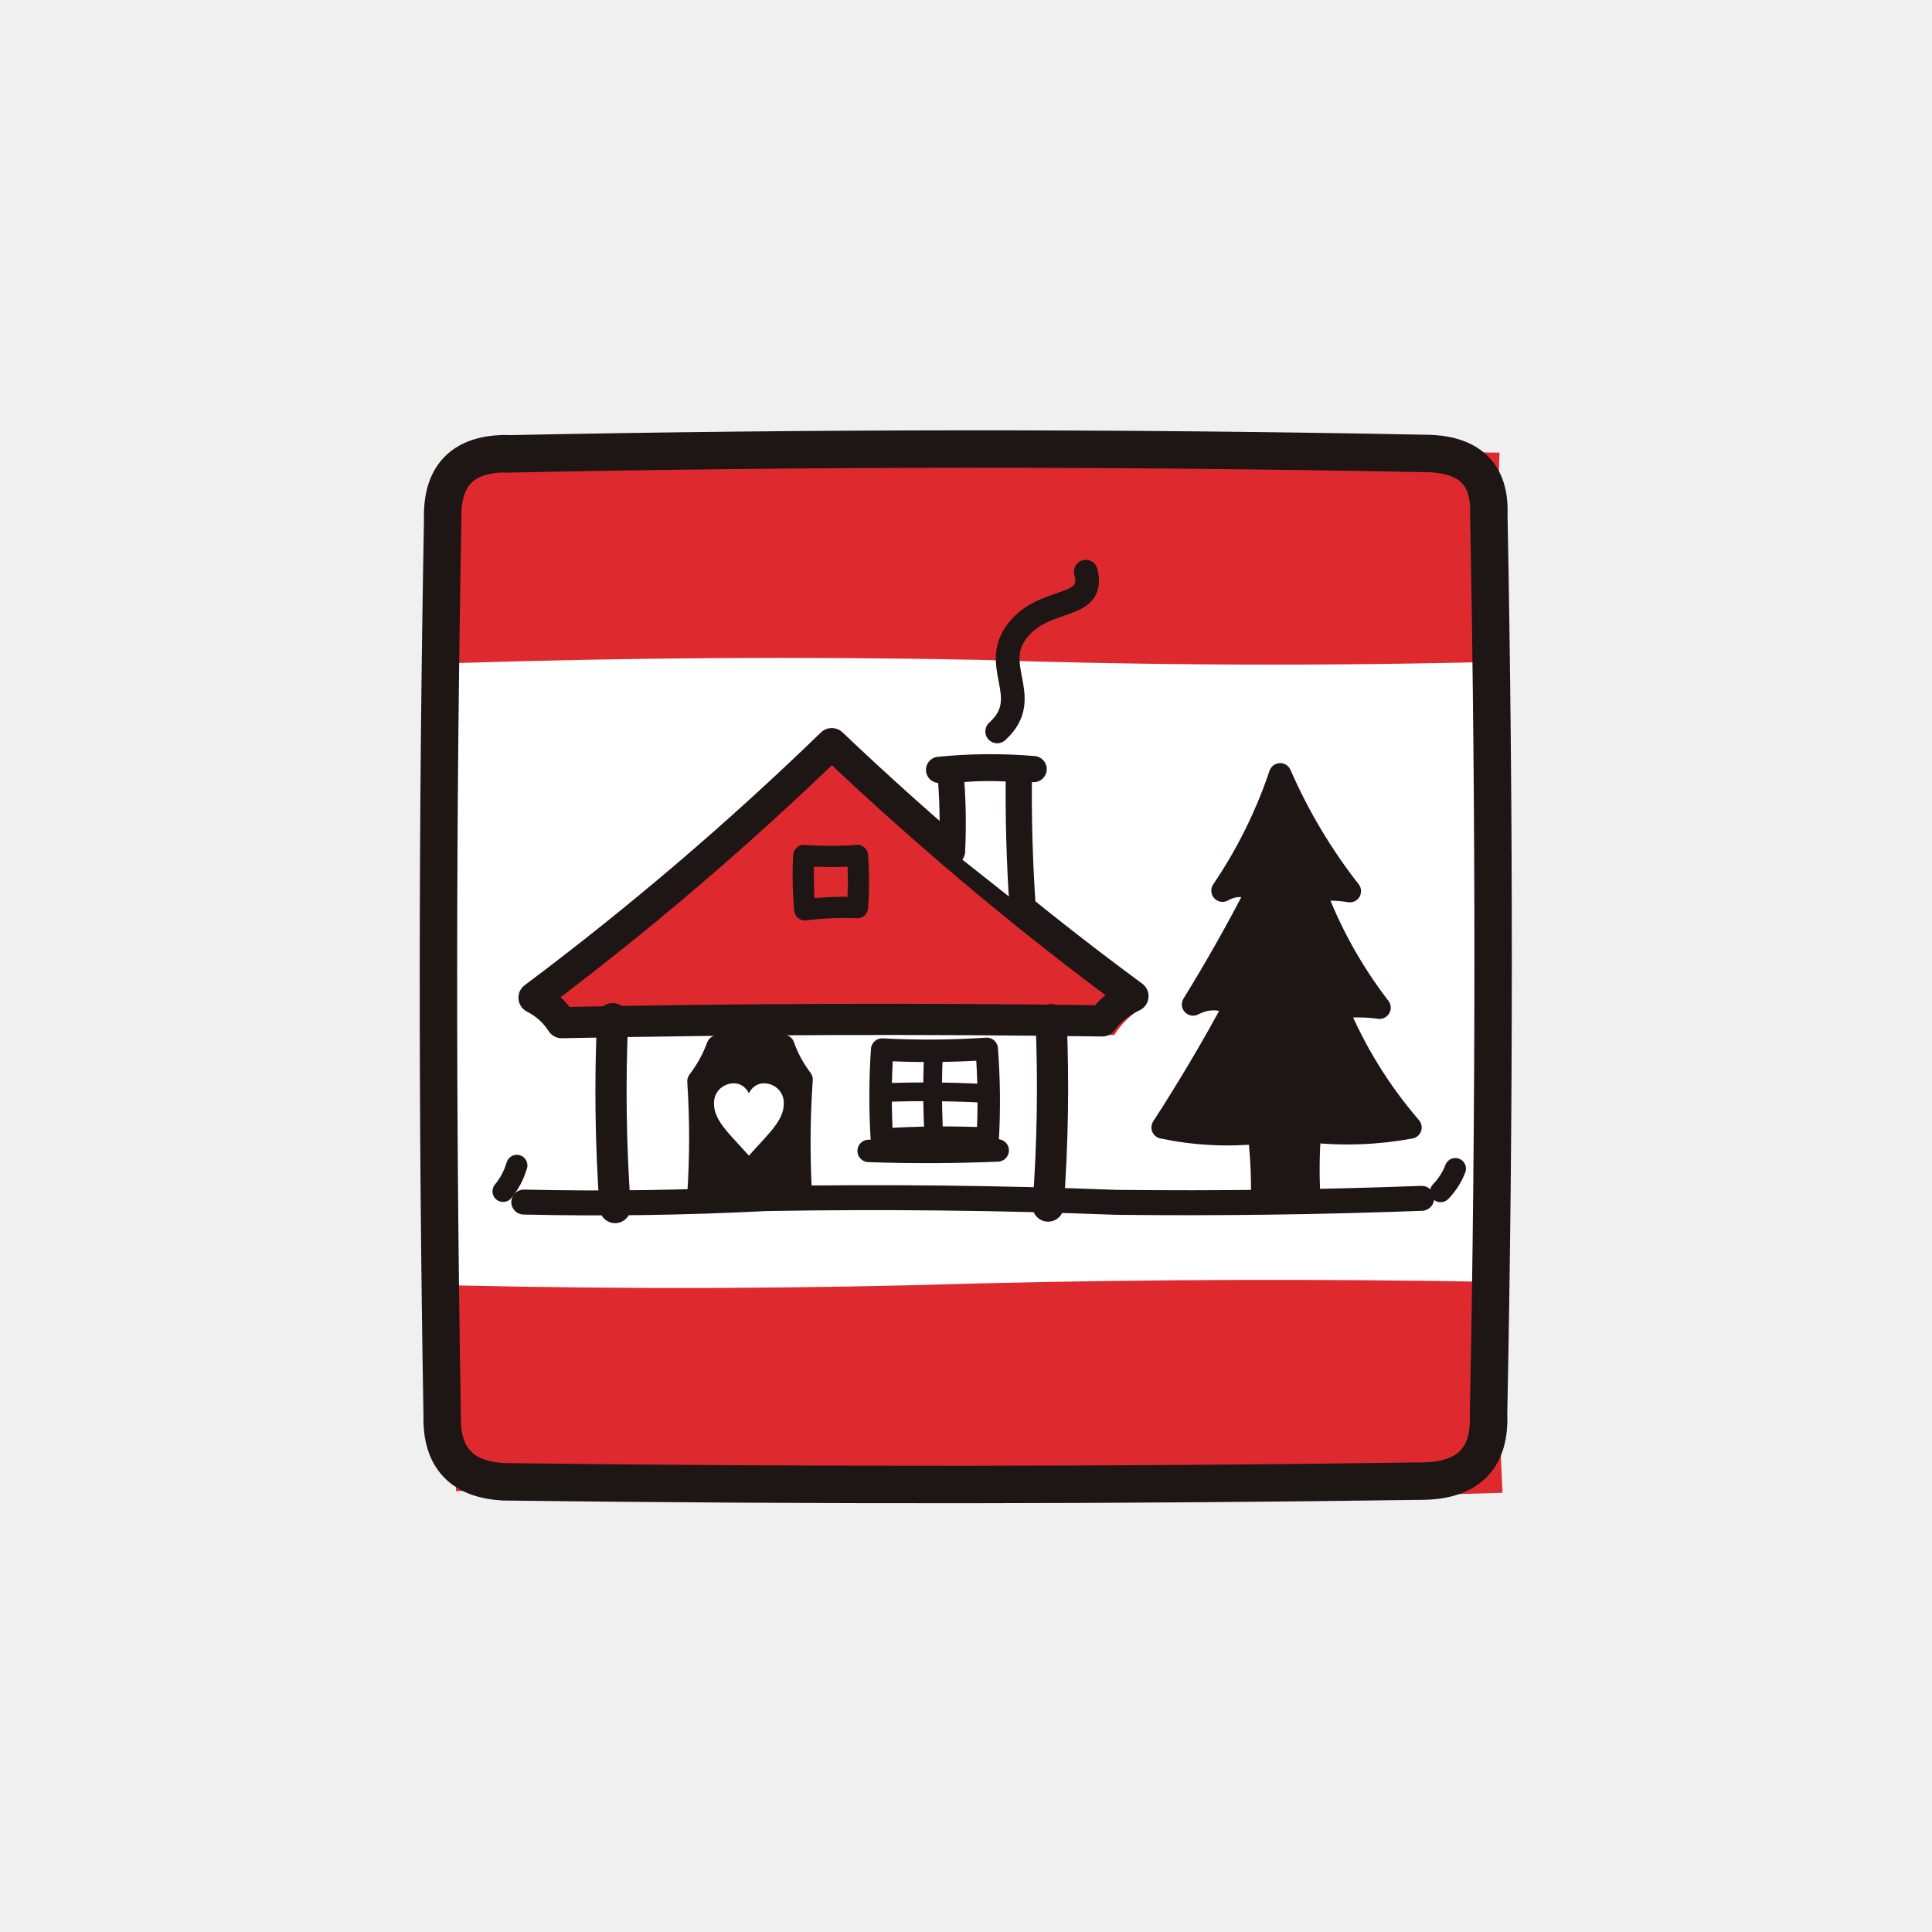
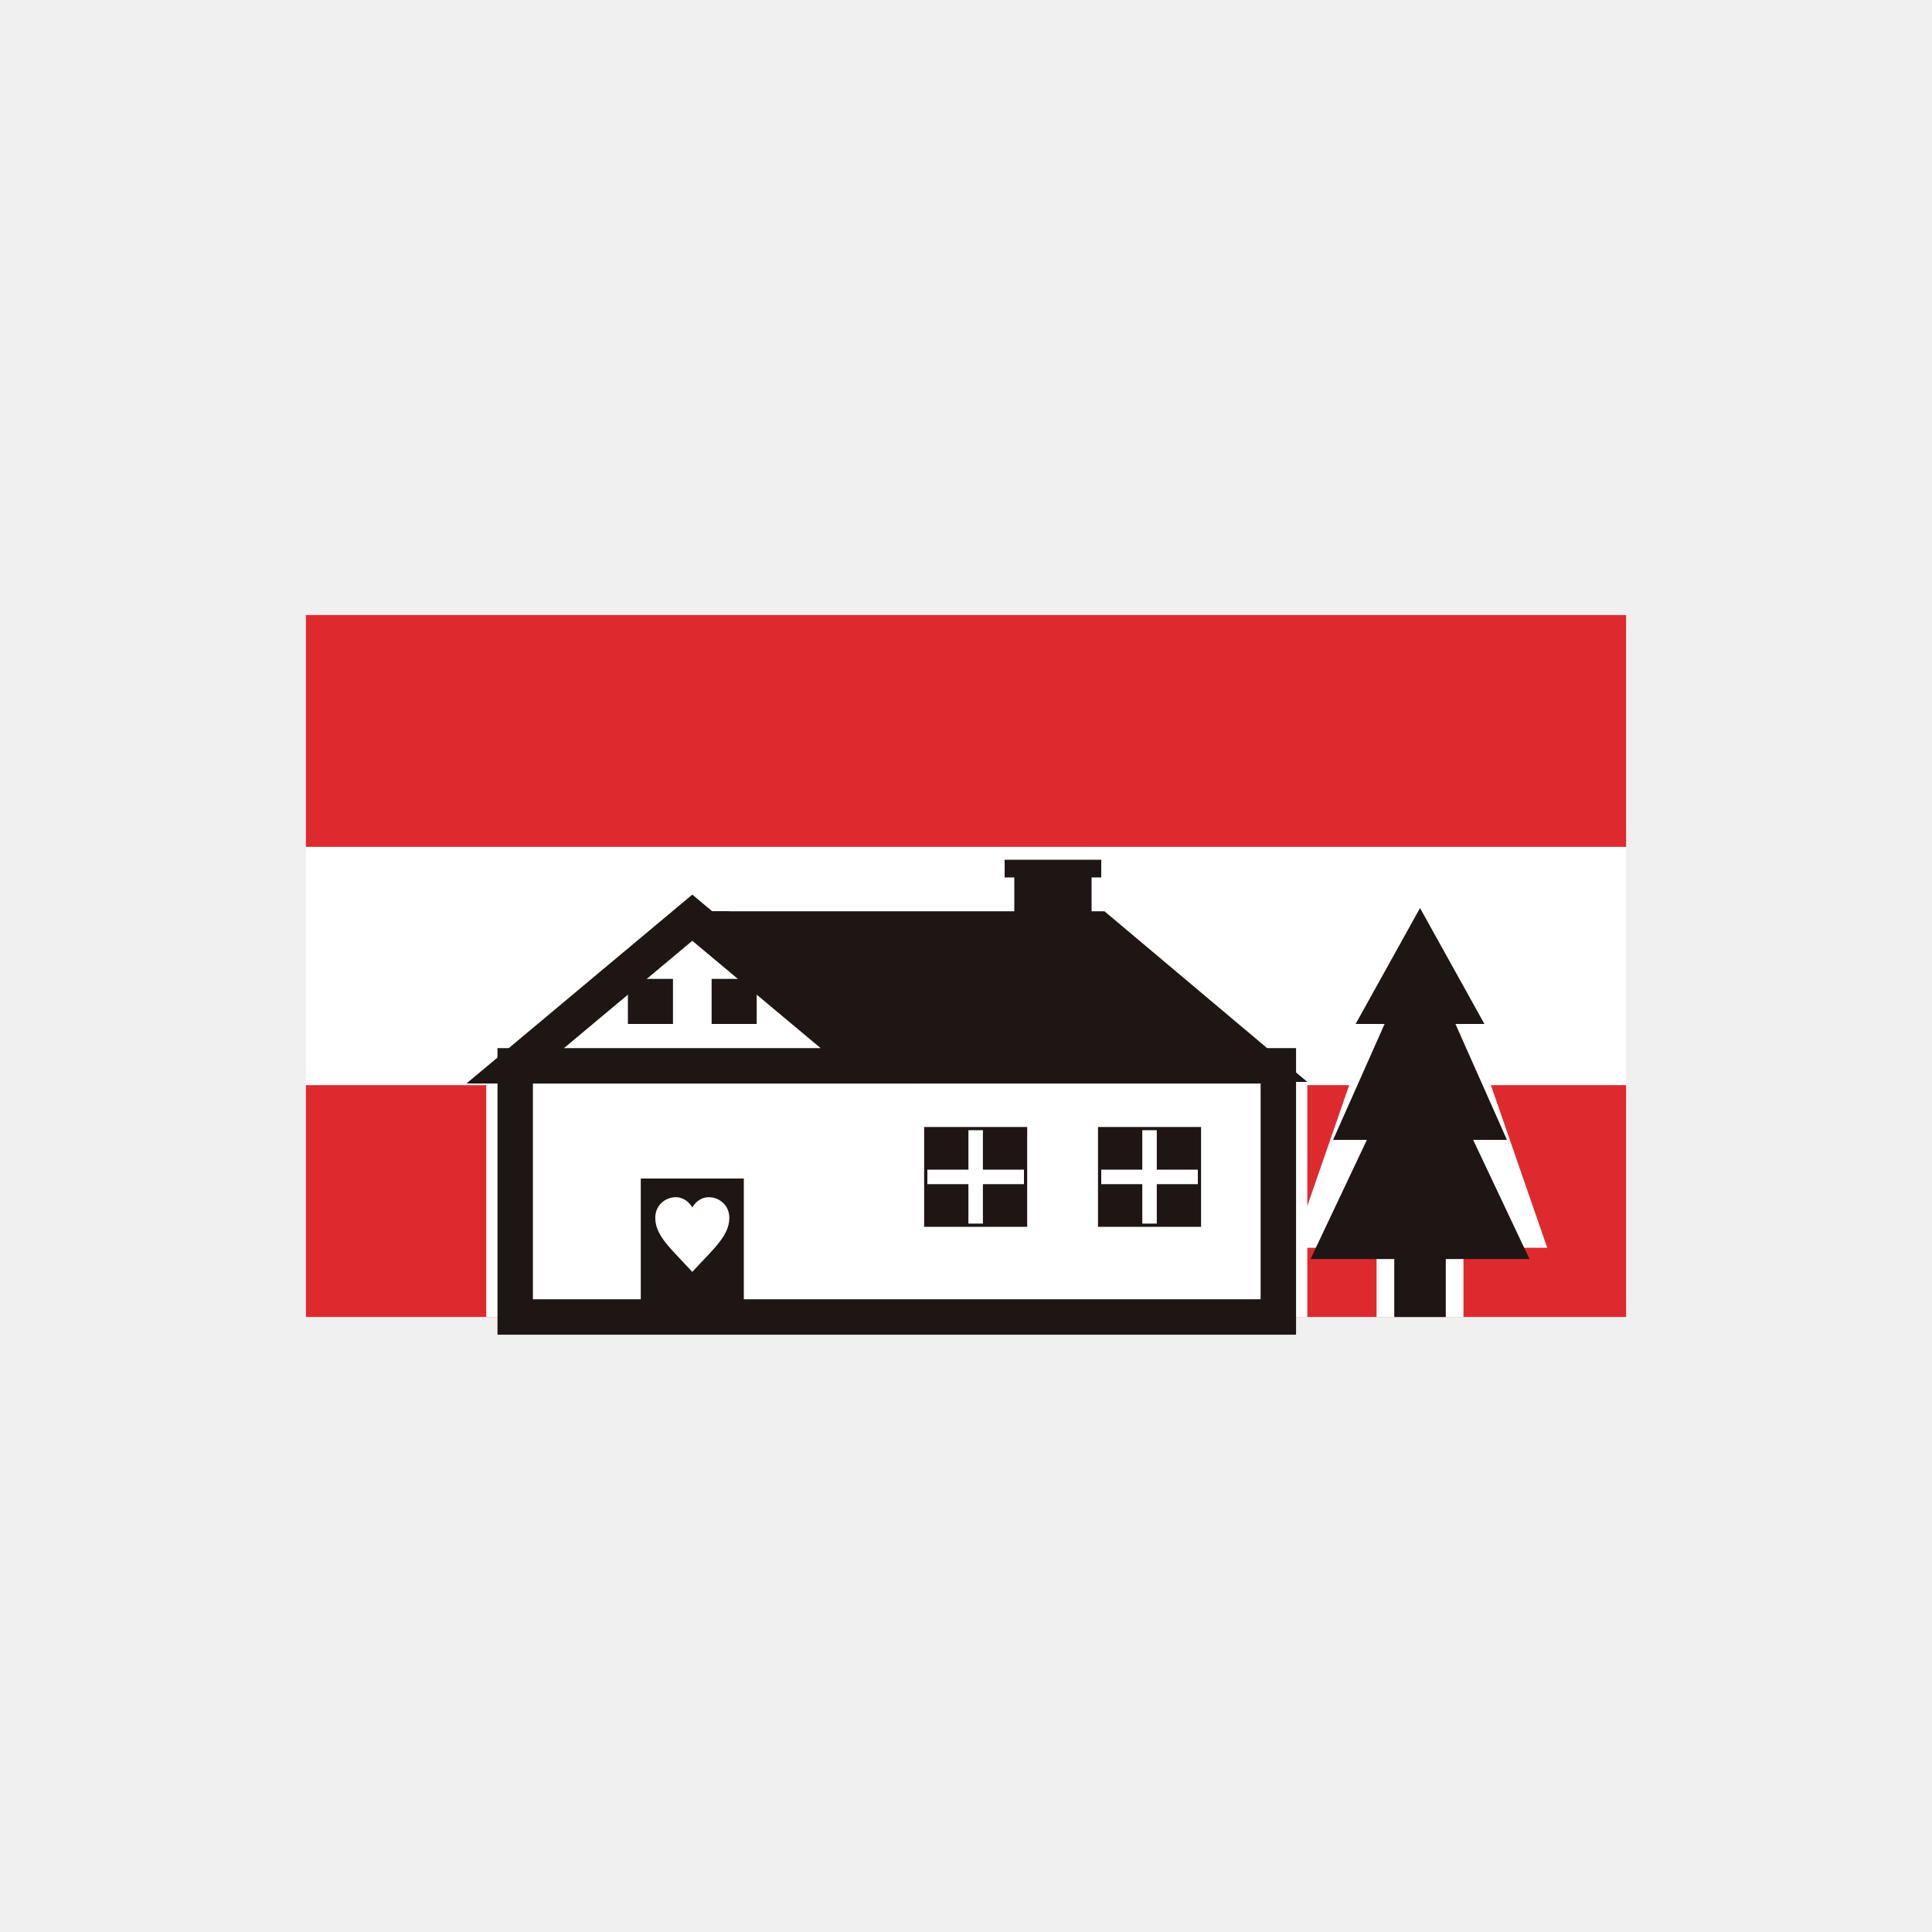
<svg xmlns="http://www.w3.org/2000/svg" width="1024" height="1024" viewBox="0 0 48 48">
-   <g transform="translate(24 24) scale(0.62) translate(-24 -24)">
-     <path fill="#ffffff" d="M5.48 3.33 Q24 3.1 42.51 3.43 Q45.05 3.45 45 5.98 Q45.3 24 44.99 41.94 Q45.05 44.55 42.41 44.64 Q24 44.9 5.54 44.54 Q2.95 44.55 3.04 42 Q2.7 24 2.95 5.97 Q2.95 3.45 5.55 3.41Z" />
-     <g fill="#de2a2f" transform="translate(0.5 0.35)">
-       <path d="M3.18 3.09 Q13.55 3.41 23.92 3.17 Q34.4 2.91 44.88 3.08 Q44.72 7.27 44.8 11.46 Q34.38 11.72 23.97 11.38 Q13.53 11.18 3.09 11.51 Q3.26 7.3 3.18 3.09Z" />
-       <path d="M3.15 36.45 Q13.56 36.69 23.96 36.37 Q34.39 36.12 44.81 36.31 Q44.79 40.54 45 44.76 Q34.46 45.09 23.93 44.83 Q13.5 44.5 3.06 44.69 Q3.22 40.57 3.15 36.45Z" />
-       <path d="M18.65 15.12 Q24.92 19.86 30.61 25.29 Q29.89 25.71 29.44 26.42 Q18.57 26.21 7.69 26.31 Q7.31 25.66 6.64 25.31 Q12.36 19.87 18.65 15.12Z" />
+   <g transform="translate(24 24) scale(0.8) translate(-24.5 -20.9)">
+     <g fill="#ffffff">
+       <path d="M4 17.05 L45 17.05 L45 24.75 L4 24.75Z" />
    </g>
-     <g stroke="#1e1615" stroke-linecap="round" stroke-linejoin="round" fill="none">
-       <path stroke-width="1.5" d="M5.55 3.48 Q24 3.1 42.34 3.46 Q45.05 3.45 44.95 5.91 Q45.3 24 44.94 41.95 Q45.05 44.55 42.41 44.64 Q24 44.9 5.5 44.67 Q2.95 44.55 3.01 42.03 Q2.7 24 3.03 6.11 Q2.95 3.45 5.63 3.47Z" />
-       <path stroke-width="1.25" fill="#ffffff" fill-opacity="0" d="M6.69 25.27 Q12.98 20.56 18.62 15.09 Q24.34 20.53 30.69 25.21 Q29.95 25.55 29.46 26.2 Q18.63 26.05 7.8 26.27 Q7.38 25.62 6.69 25.27Z" />
-       <path stroke-width="1.25" d="M9.84 26.11 Q9.67 29.9 9.94 33.68 M27.41 26.15 Q27.57 29.89 27.29 33.62" />
-       <path stroke-width="1.05" fill="#ffffff" d="M23.44 19.41 Q23.52 17.78 23.37 16.16 Q24.74 15.99 26.12 16.12 Q26.08 18.89 26.27 21.65" />
-       <path stroke-width="1.05" d="M22.92 16.14 Q24.81 15.95 26.71 16.11" />
-       <path stroke-width="0.95" d="M25.25 14.6 C26.8 13.2 24.8 11.9 26.2 10.4 C27.3 9.2 29.2 9.7 28.8 8.2" />
-       <path stroke-width="0.9" fill="#1e1615" d="M13.28 33.16 Q13.43 30.89 13.28 28.62 Q13.77 27.98 14.05 27.22 Q14.74 27.02 15.35 26.64 Q15.98 27.01 16.68 27.2 Q16.94 27.93 17.41 28.55 Q17.25 30.85 17.38 33.15 Q15.33 33.16 13.28 33.16Z" />
-       <path stroke="none" fill="#ffffff" d="M15.3 31.6 C14.5 30.7 13.9 30.2 13.9 29.5 C13.9 29.0 14.3 28.7 14.7 28.7 C15.0 28.7 15.2 28.9 15.3 29.1 C15.4 28.9 15.6 28.7 15.9 28.7 C16.3 28.7 16.7 29.0 16.7 29.5 C16.7 30.2 16.1 30.7 15.3 31.6Z" />
-       <path stroke-width="0.9" d="M20.64 27.35 Q22.74 27.46 24.83 27.32 Q24.97 29.12 24.87 30.92 Q22.75 30.82 20.63 30.96 Q20.52 29.16 20.64 27.35Z" />
-       <path stroke-width="0.75" d="M22.7 27.42 Q22.62 29.1 22.71 30.78 M20.79 29.07 Q22.72 29 24.66 29.1" />
-       <path stroke-width="0.9" d="M20.1 31.41 Q22.69 31.5 25.27 31.39" />
-       <path stroke-width="0.85" d="M17.5 19.57 Q18.57 19.65 19.65 19.57 Q19.73 20.61 19.65 21.66 Q18.59 21.62 17.54 21.75 Q17.44 20.66 17.5 19.57Z" />
-       <path stroke-width="0.9" fill="#1e1615" d="M36.59 16.32 Q37.69 18.84 39.38 21 Q38.67 20.88 37.96 20.97 Q38.91 23.51 40.57 25.67 Q39.71 25.55 38.85 25.67 Q39.95 28.31 41.81 30.47 Q39.8 30.84 37.78 30.62 Q37.68 31.91 37.75 33.21 Q36.81 33.05 35.87 33.1 Q35.88 31.88 35.74 30.68 Q33.79 30.87 31.88 30.47 Q33.43 28.08 34.78 25.57 Q33.95 25.1 33.1 25.54 Q34.47 23.32 35.67 20.99 Q34.98 20.59 34.28 20.98 Q35.75 18.81 36.59 16.32Z" />
-       <path stroke-width="1.0" d="M6.28 33.46 Q11.14 33.57 15.99 33.32 Q23 33.2 30.01 33.47 Q36.14 33.54 42.26 33.31" />
-       <path stroke-width="0.85" d="M5.45 33.03 Q5.83 32.57 6 31.99 M43.02 33.04 Q43.41 32.64 43.61 32.12" />
+     <g fill="#de2a2f">
+       <path d="M4 10 L45 10 L45 17.2 L4 17.2Z" />
+       <path d="M4 24.6 L45 24.6 L45 31.8 L4 31.8Z" />
+     </g>
+     <g fill="#ffffff">
+       <path d="M8.7 24.4 L16 18.2 L29.2 18.2 L36 24.4 L35.1 24.4 L35.1 31.8 L9.6 31.8 L9.6 24.4Z" />
+       <path d="M25 17.3 L29.4 17.3 L29.4 19.6 L25 19.6Z" />
+       <path d="M38.6 18.25 L42.55 29.65 L39.95 29.65 L39.95 31.8 L37.25 31.8 L37.25 29.65 L34.65 29.65Z" />
+     </g>
+     <g fill="#1e1615">
+       <path d="M16 19.2 L28.8 19.2 L35.1 24.5 L21.9 24.5Z" />
+       <path d="M16 19.2 L17.15 19.2 L10.75 24.5 L9.6 24.5Z" />
+       <path d="M25.7 17.6 L28.7 17.6 L28.7 18.15 L25.7 18.15Z M26 18.15 L28.4 18.15 L28.4 19.4 L26 19.4Z" />
+     </g>
+     <g fill="#ffffff" stroke="#1e1615" stroke-width="1.1" stroke-linejoin="miter">
+       <path d="M10.5 24 L34.2 24 L34.2 31.8 L10.5 31.8Z" />
+       <path d="M10.5 24 L16 19.4 L21.5 24Z" />
+     </g>
+     <g fill="#1e1615">
+       <path d="M14.4 27.5 L17.6 27.5 L17.6 31.8 L14.4 31.8Z" />
+       <path d="M14 21.3 L15.4 21.3 L15.4 22.7 L14 22.7Z M16.6 21.3 L18 21.3 L18 22.7 L16.6 22.7Z" />
+       <path d="M38.6 19.1 L40.6 22.7 L39.7 22.7 L41.3 26.3 L40.25 26.3 L42 30 L39.4 30 L39.4 31.8 L37.8 31.8 L37.8 30 L35.2 30 L36.95 26.3 L35.9 26.3 L37.5 22.7 L36.6 22.7Z" />
+     </g>
+     <path fill="#ffffff" d="M16 30.4 C15.34 29.68 14.85 29.28 14.85 28.72 C14.85 28.32 15.17 28.08 15.49 28.08 C15.73 28.08 15.91 28.24 16 28.4 C16.09 28.24 16.27 28.08 16.51 28.08 C16.83 28.08 17.15 28.32 17.15 28.72 C17.15 29.28 16.66 29.68 16 30.4Z" />
+     <g fill="#1e1615">
+       <path d="M23.2 25.9 L26.4 25.9 L26.4 29 L23.2 29Z M28.6 25.9 L31.8 25.9 L31.8 29 L28.6 29Z" />
+     </g>
+     <g stroke="#ffffff" stroke-width="0.45" fill="none">
+       <path d="M24.8 26 V28.9 M23.3 27.45 H26.3" />
+       <path d="M30.2 26 V28.9 M28.7 27.45 H31.7" />
    </g>
  </g>
</svg>
